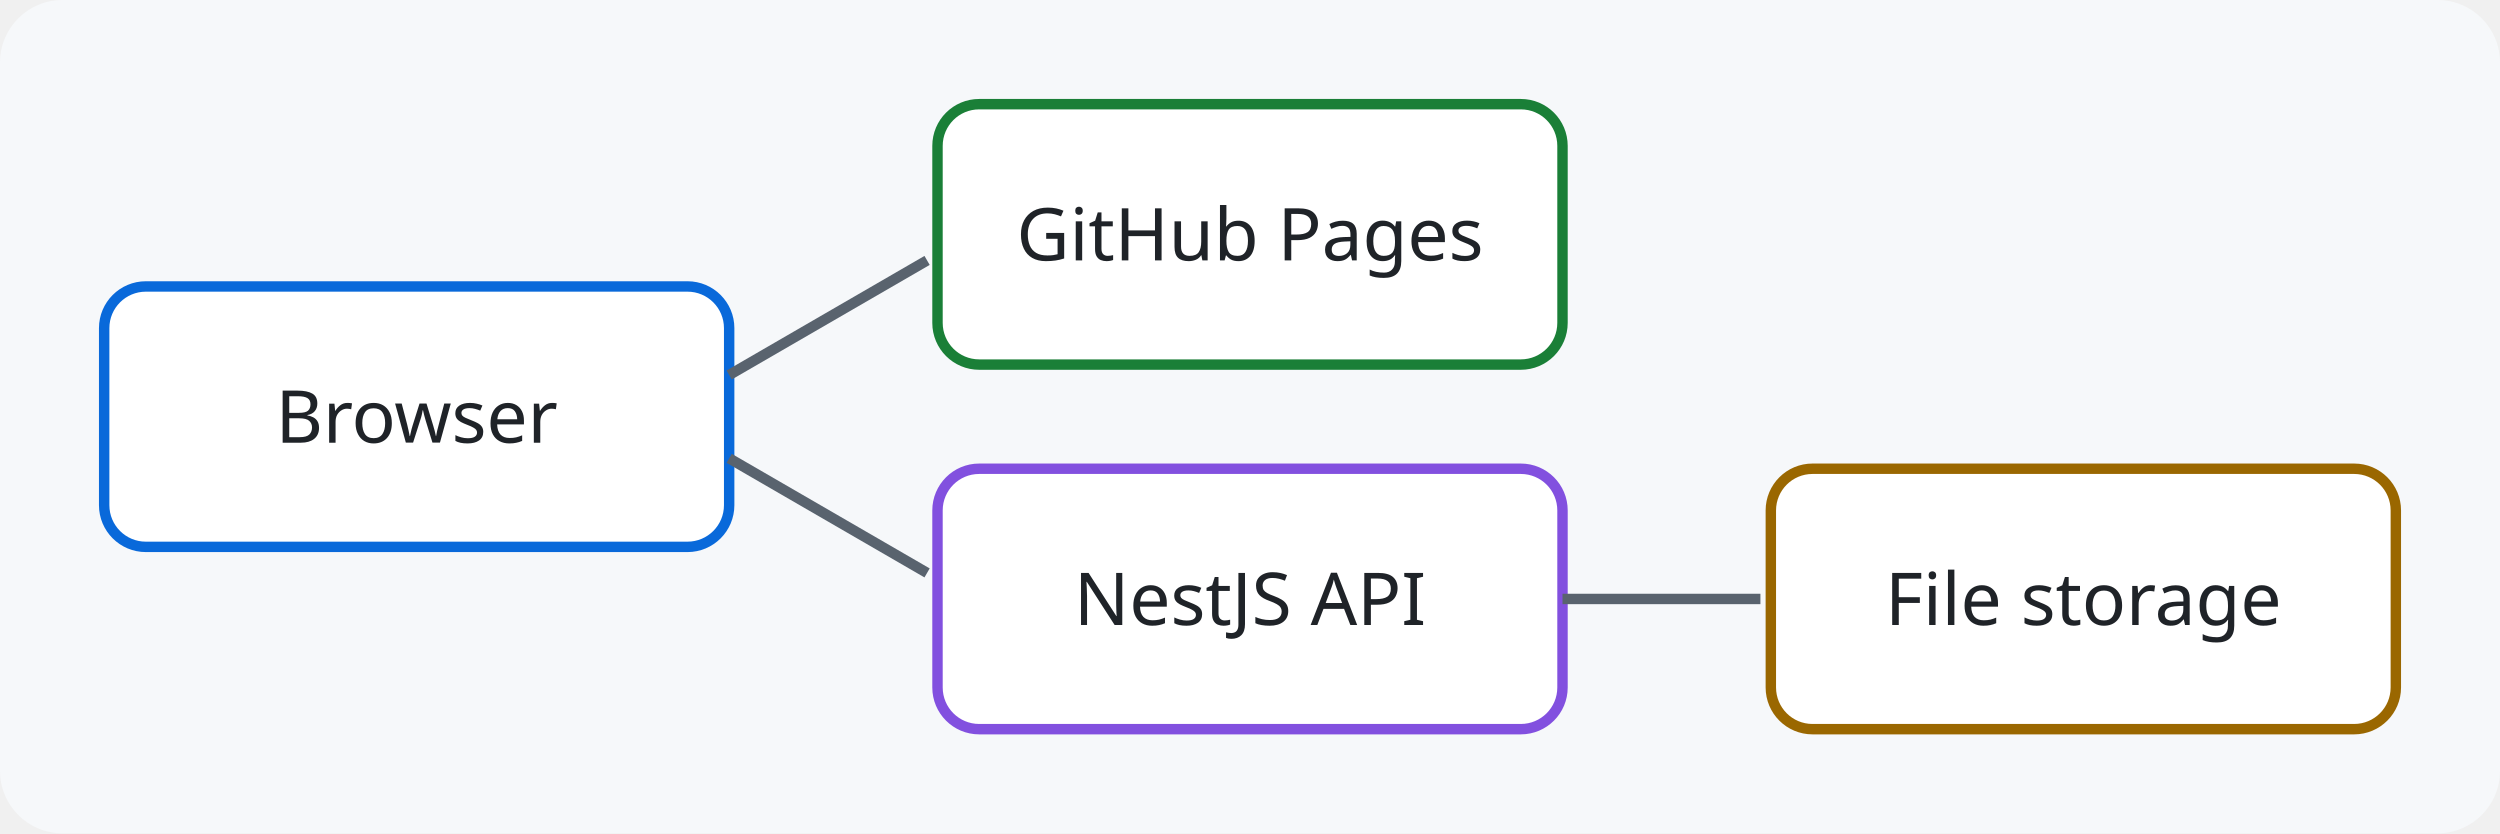
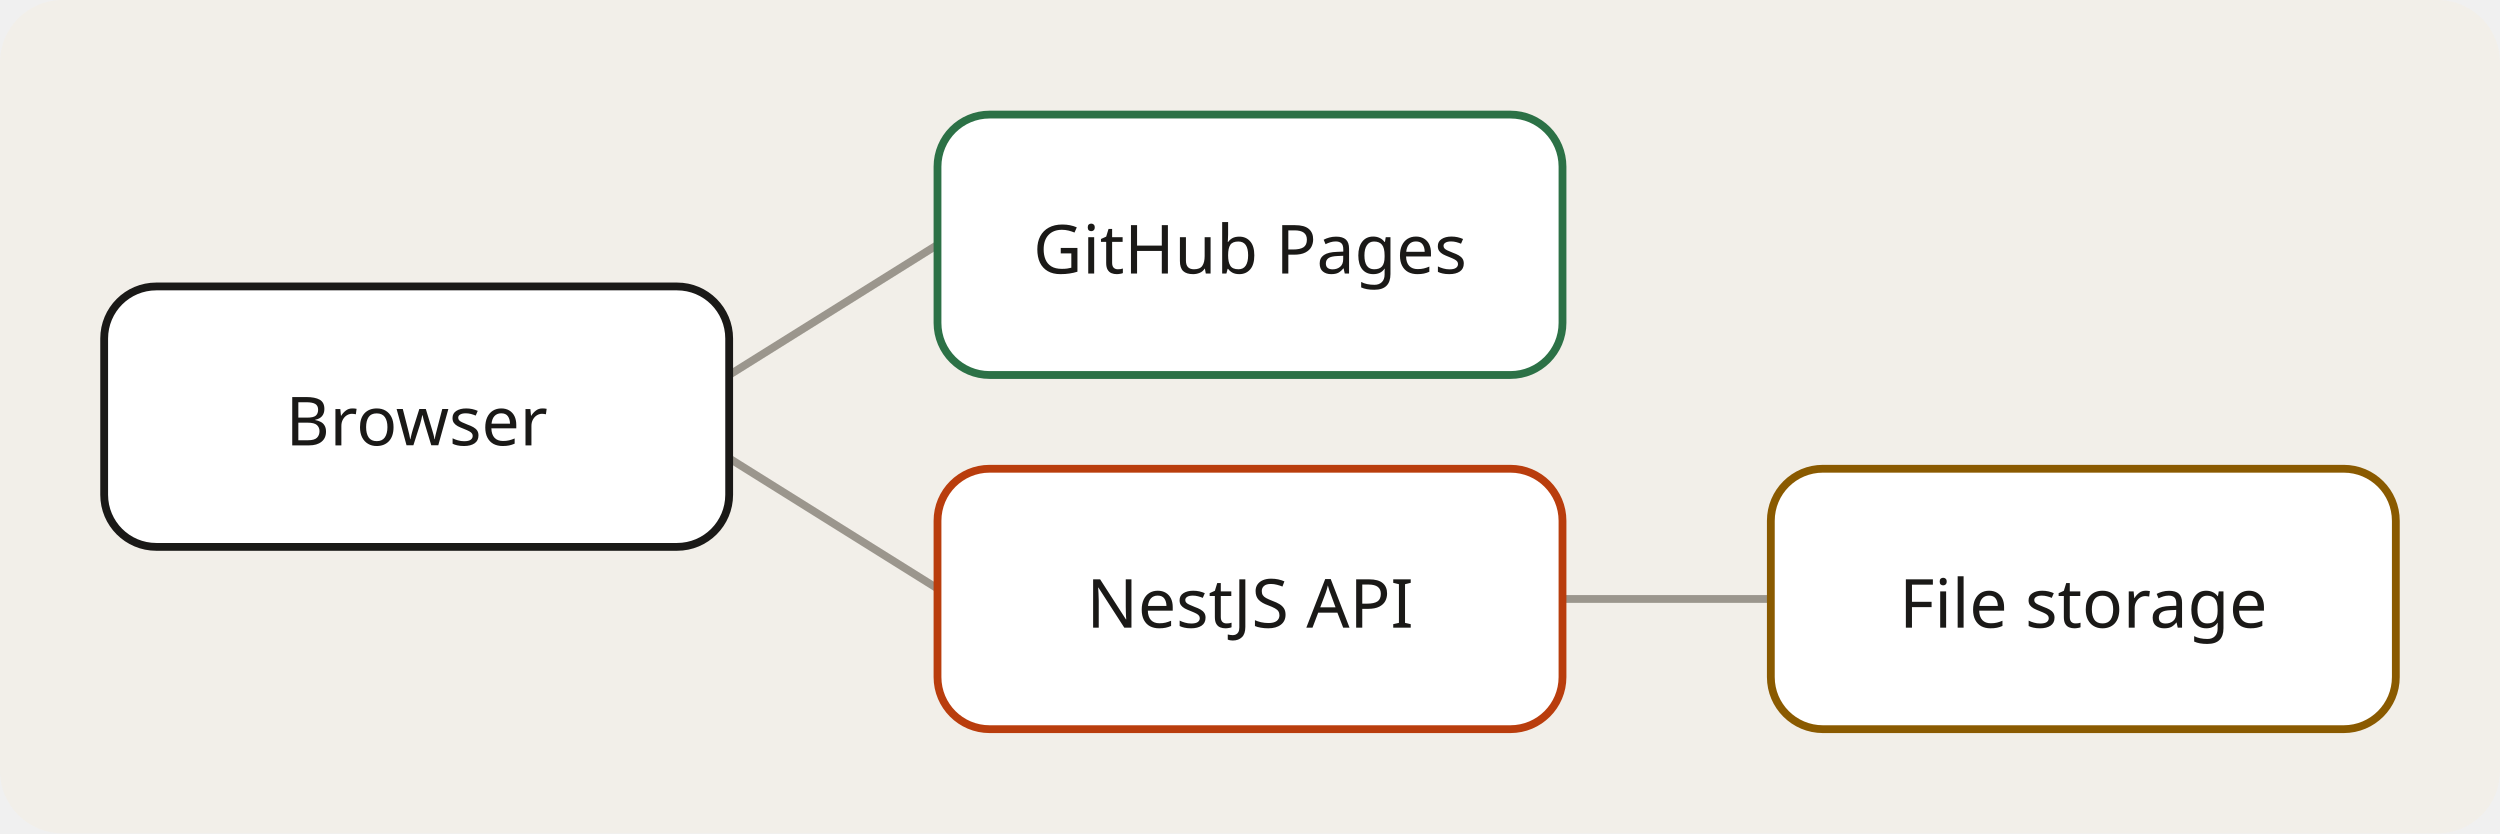
<svg xmlns="http://www.w3.org/2000/svg" width="480" height="160" viewBox="0 0 480 160" role="img" aria-labelledby="t">
-   <rect width="480" height="160" rx="12" fill="#f6f8fa" />
-   <g font-family="system-ui, sans-serif" font-size="14" text-anchor="middle" fill="#1f2328">
-     <rect x="20" y="55" width="120" height="50" rx="8" fill="#ffffff" stroke="#0969da" stroke-width="2" />
-     <text x="80" y="85">Browser</text>
-     <rect x="180" y="20" width="120" height="50" rx="8" fill="#ffffff" stroke="#1a7f37" stroke-width="2" />
-     <text x="240" y="50">GitHub Pages</text>
-     <rect x="180" y="90" width="120" height="50" rx="8" fill="#ffffff" stroke="#8250df" stroke-width="2" />
-     <text x="240" y="120">NestJS API</text>
-     <rect x="340" y="90" width="120" height="50" rx="8" fill="#ffffff" stroke="#9a6700" stroke-width="2" />
-     <text x="400" y="120">File storage</text>
-   </g>
-   <g stroke="#59636e" stroke-width="2" fill="none">
-     <path d="M140 72 L178 50" />
-     <path d="M140 88 L178 110" />
-     <path d="M300 115 L338 115" />
+   <style>
+     .bg { fill: #f2efe9; }
+     .box { fill: #ffffff; stroke-width: 1.5; }
+     .label { fill: #1a1917; font: 500 13px system-ui, sans-serif; }
+     .wire { stroke: #9b968d; stroke-width: 1.5; fill: none; }
+     .browser { stroke: #1a1917; }
+     .pages { stroke: #2c7146; }
+     .api { stroke: #b93d0d; }
+     .storage { stroke: #8a5a00; }
+     /* An SVG shown as an image still follows the visitor color scheme. */
+     @media (prefers-color-scheme: dark) {
+       .bg { fill: #0d0c0b; }
+       .box { fill: #1b1a18; }
+       .label { fill: #eeebe5; }
+       .wire { stroke: #6f6b64; }
+       .browser { stroke: #eeebe5; }
+       .pages { stroke: #6cc48d; }
+       .api { stroke: #ff8552; }
+       .storage { stroke: #e3b34f; }
+     }
+   </style>
+   <rect class="bg" width="480" height="160" rx="12" />
+   <path class="wire" d="M140 72 L180 47 M140 88 L180 113 M300 115 L340 115" />
+   <rect class="box browser" x="20" y="55" width="120" height="50" rx="10" />
+   <rect class="box pages" x="180" y="22" width="120" height="50" rx="10" />
+   <rect class="box api" x="180" y="90" width="120" height="50" rx="10" />
+   <rect class="box storage" x="340" y="90" width="120" height="50" rx="10" />
+   <g class="label" text-anchor="middle" dominant-baseline="middle">
+     <text x="80" y="81">Browser</text>
+     <text x="240" y="48">GitHub Pages</text>
+     <text x="240" y="116">NestJS API</text>
+     <text x="400" y="116">File storage</text>
  </g>
</svg>
